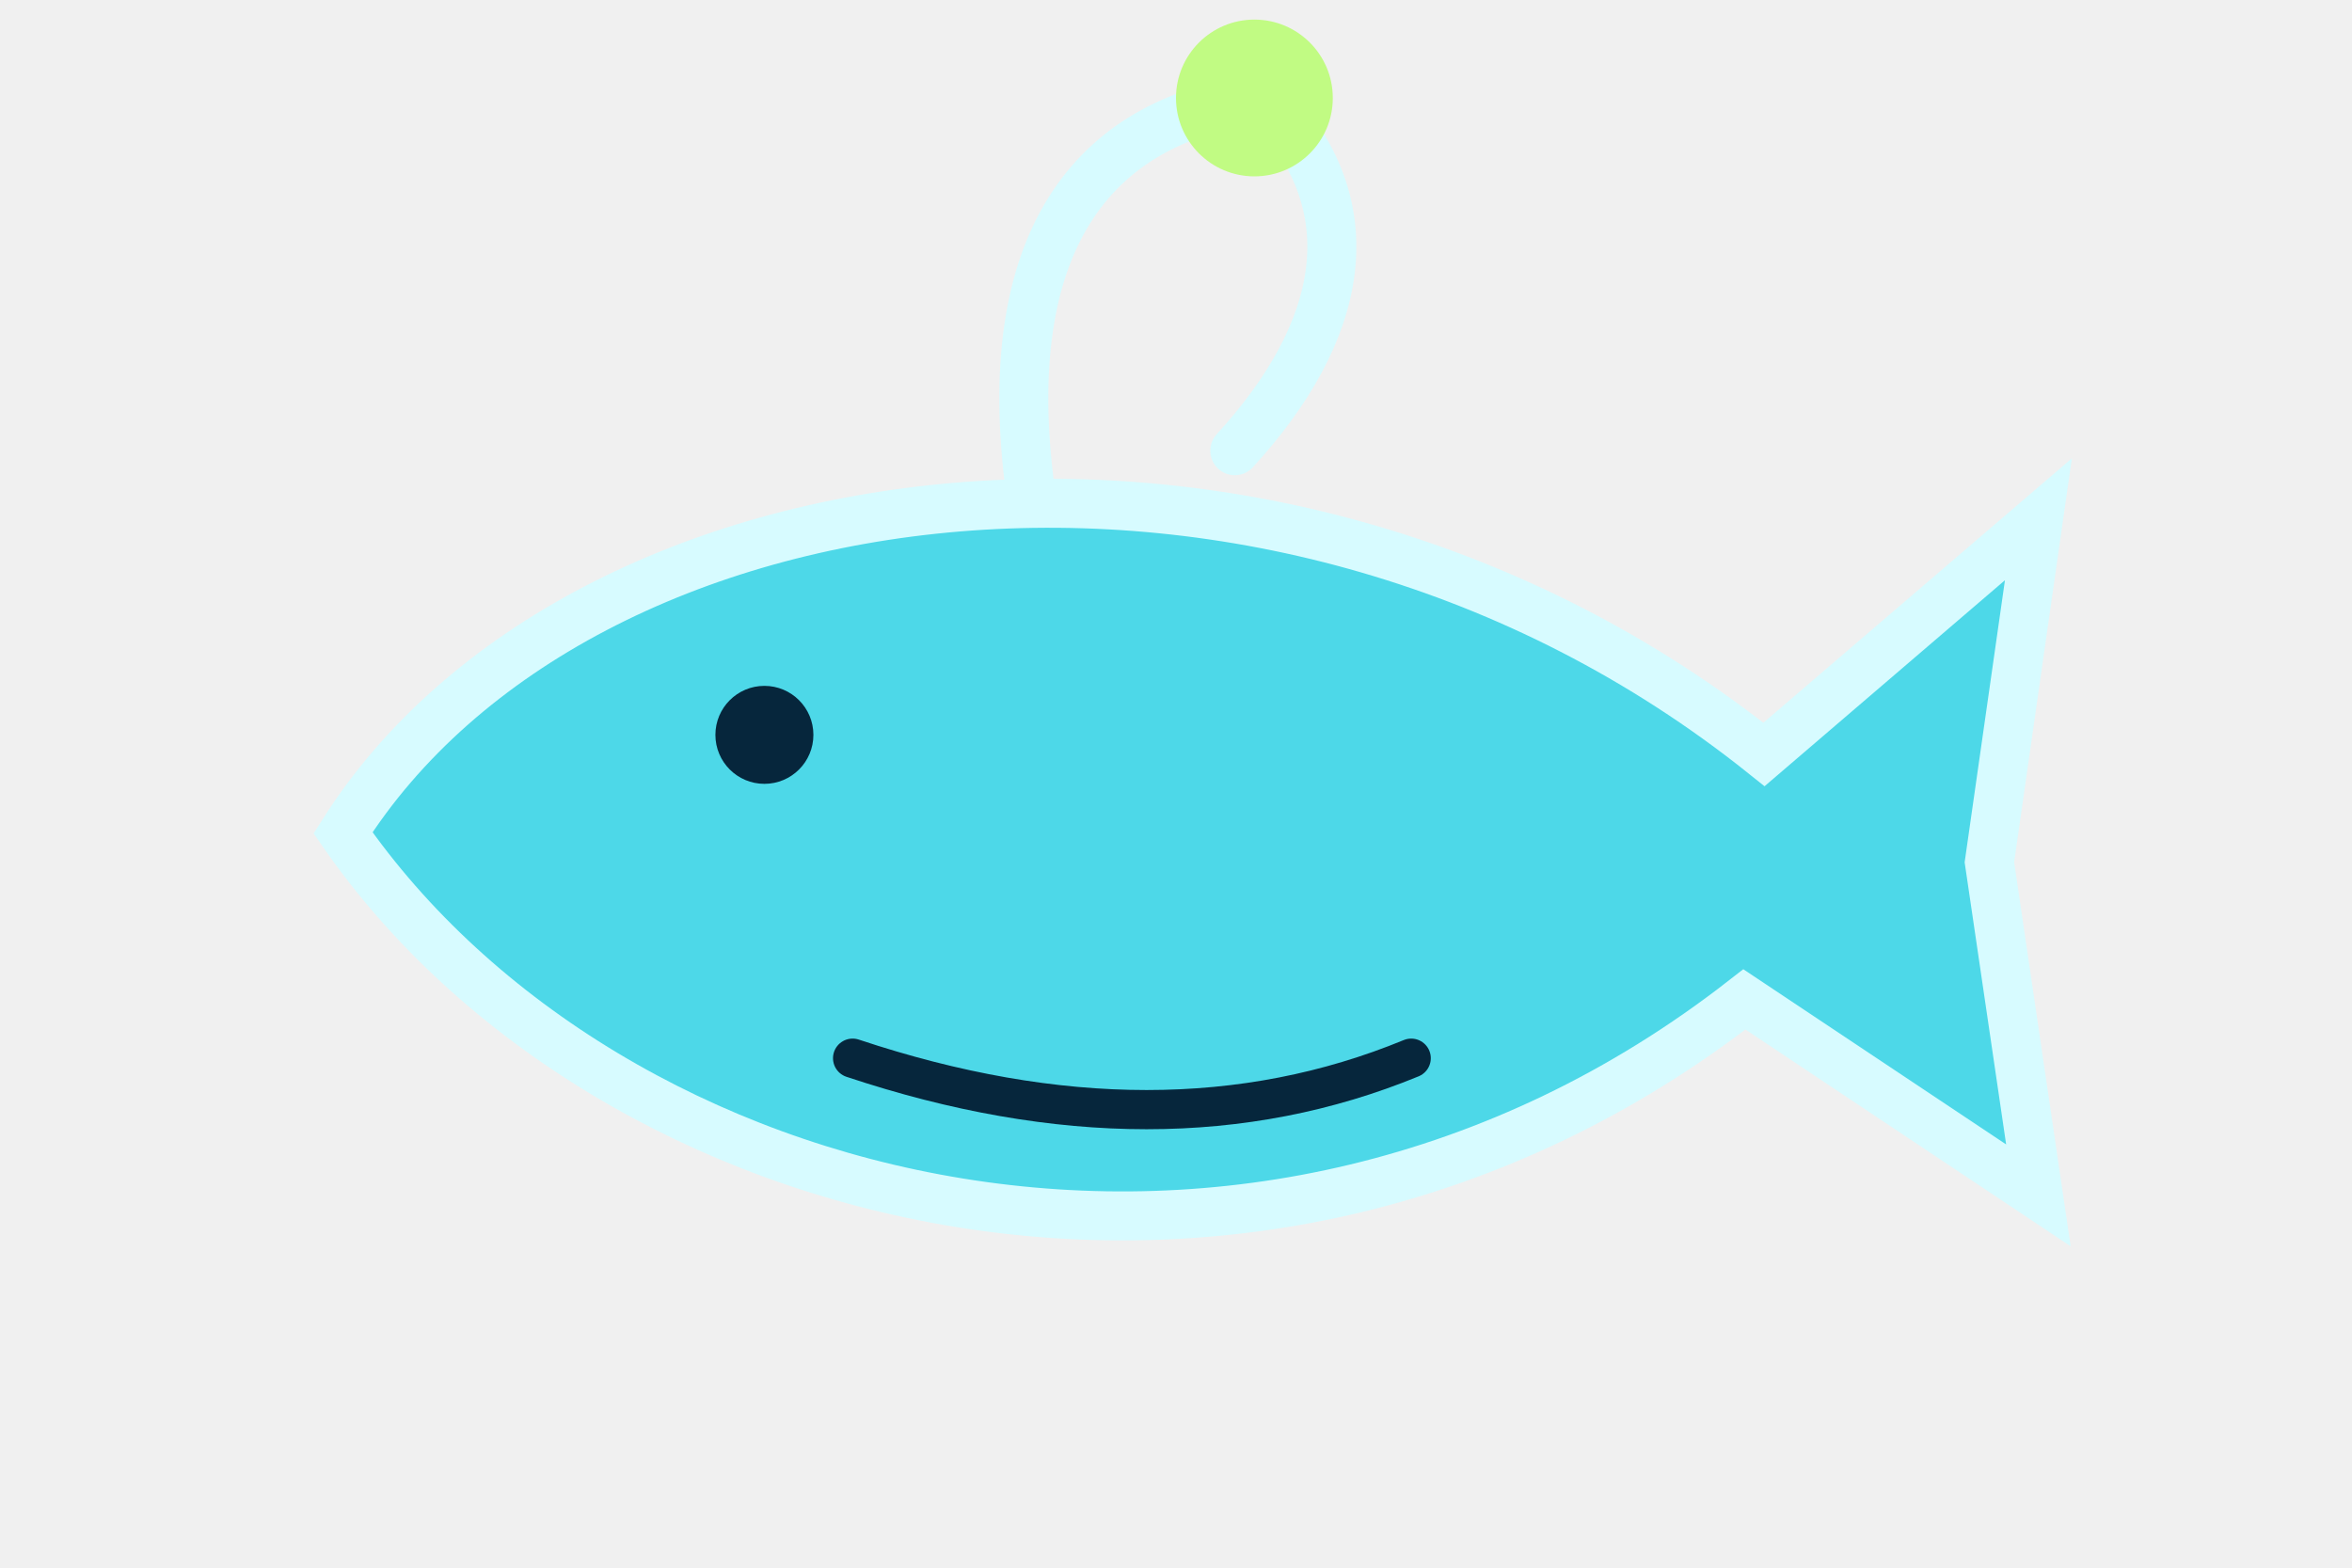
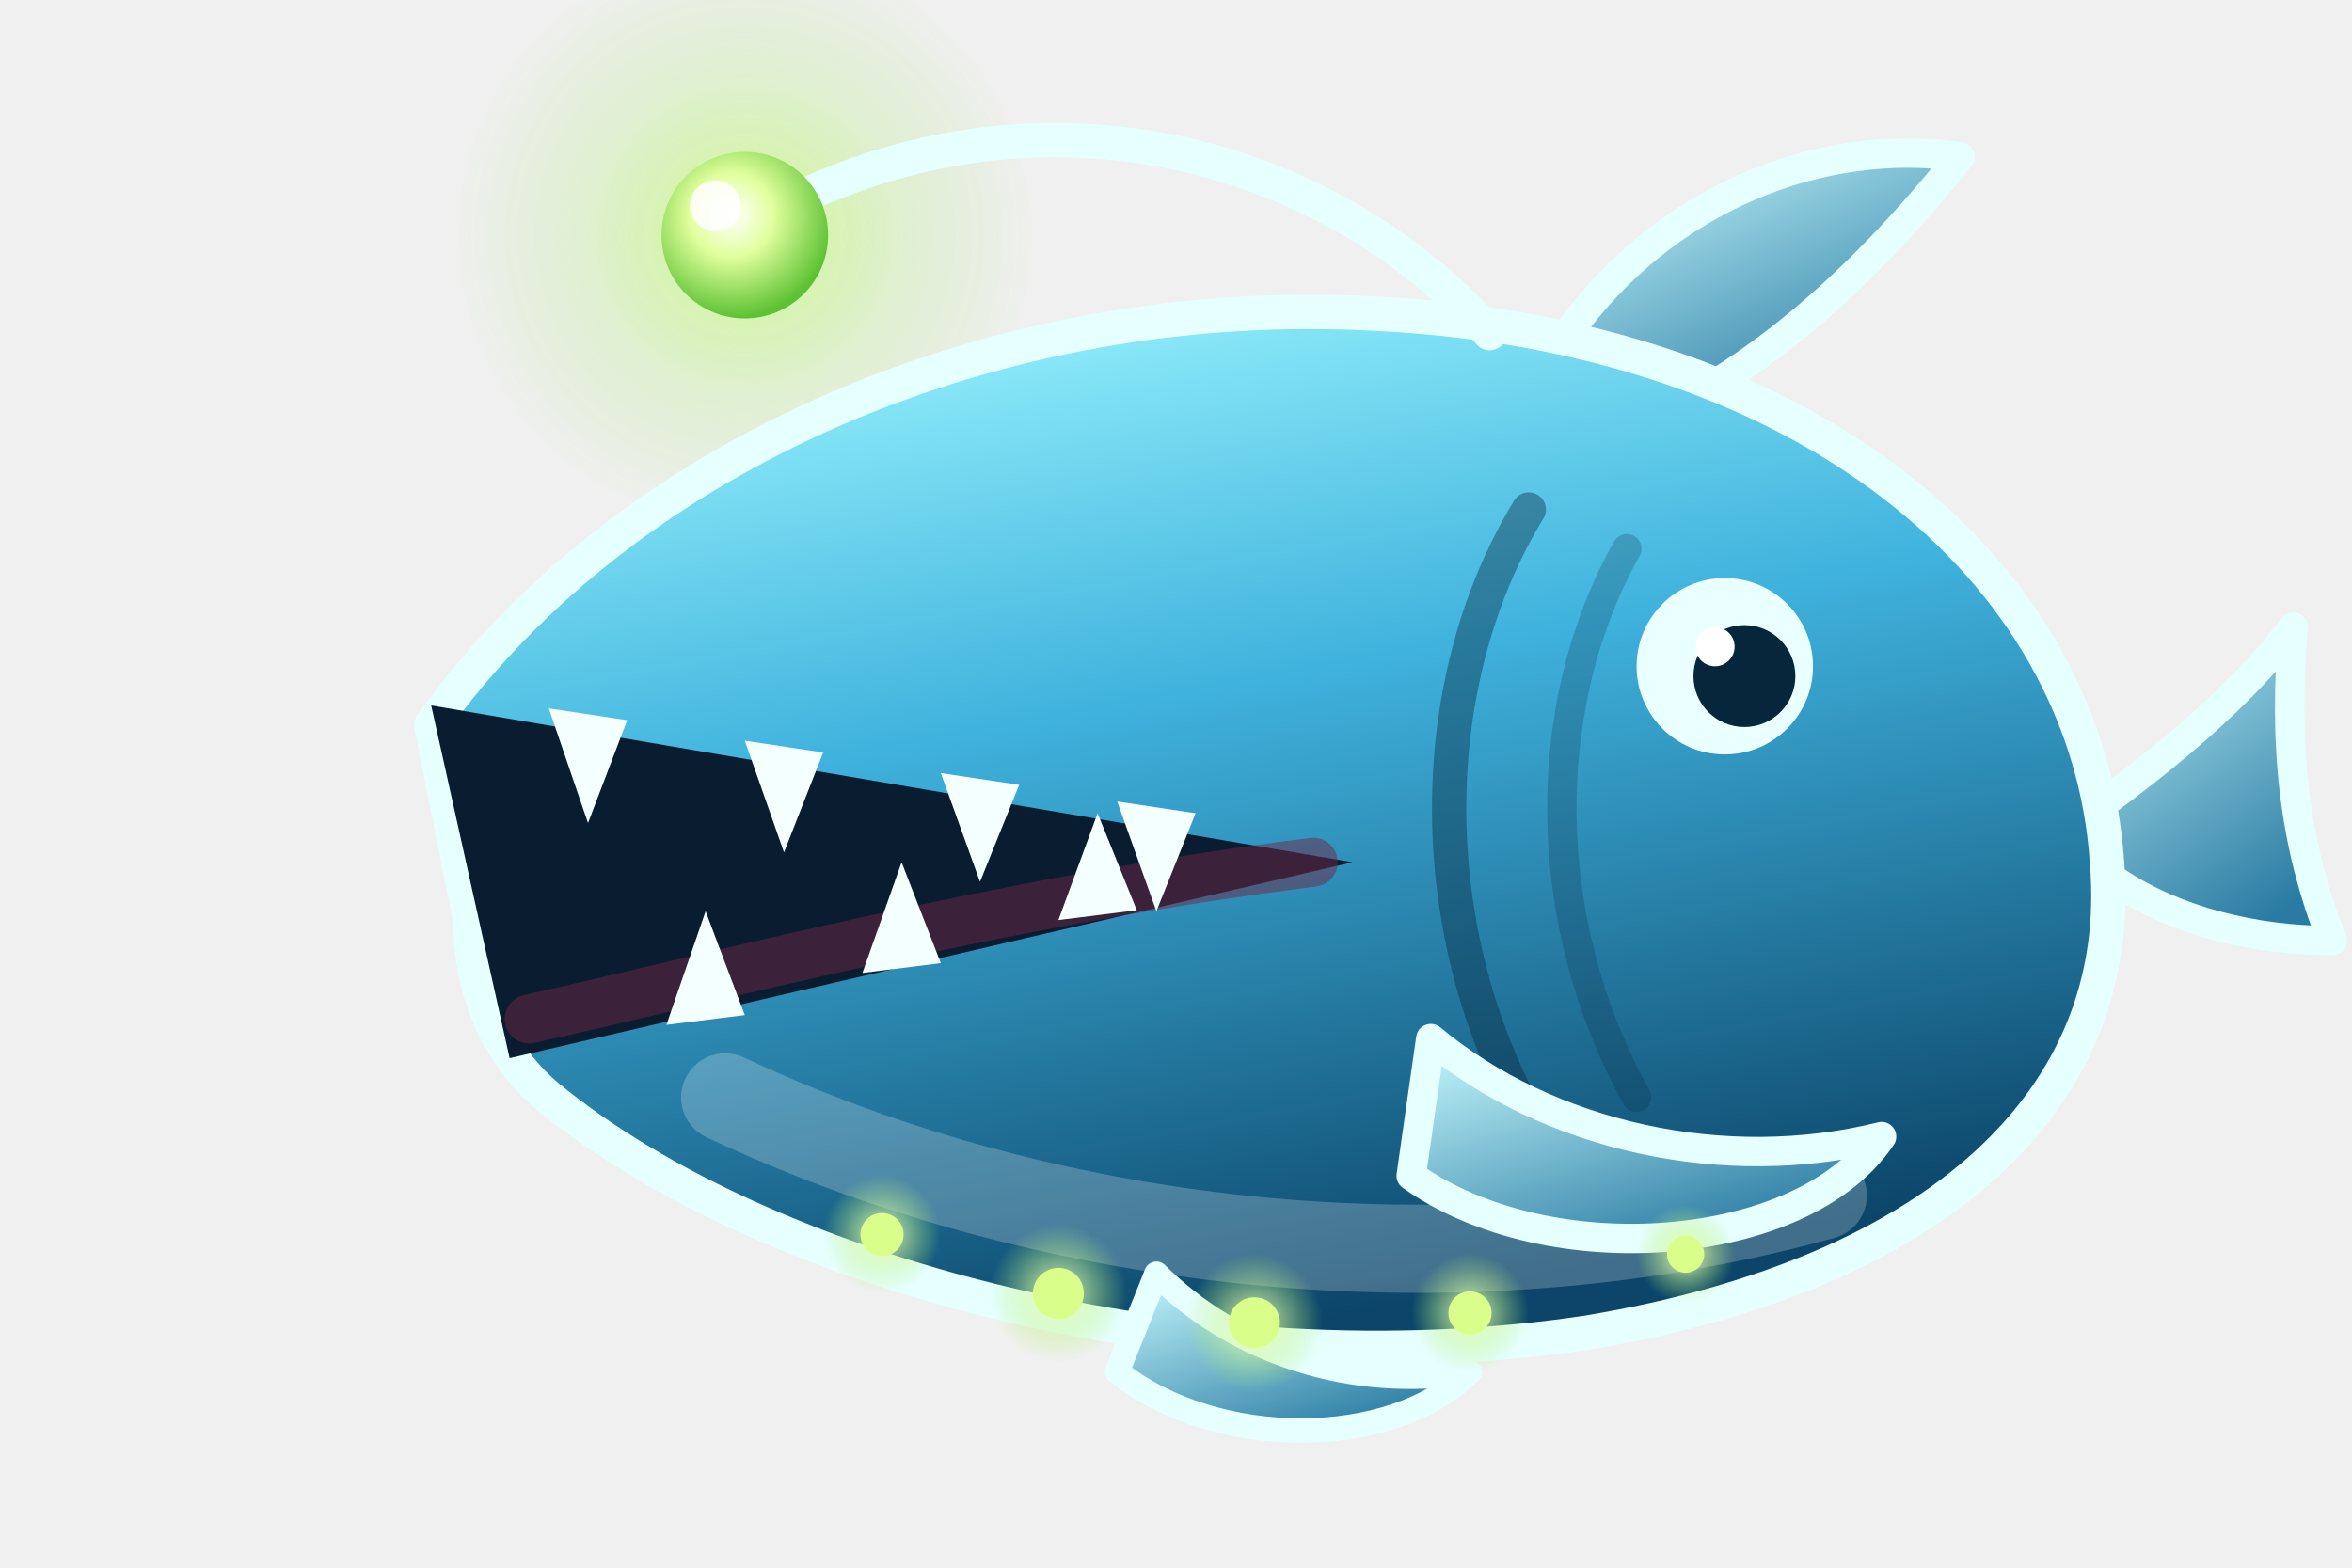
<svg xmlns="http://www.w3.org/2000/svg" viewBox="0 0 240 160" role="img">
-   <path d="M35 85c24-38 95-48 145-8l28-24-5 35 5 34-30-20C128 141 62 124 35 85Z" fill="#4dd8e8" stroke="#d7fbff" stroke-width="5" />
-   <path d="M105 49c-3-25 7-37 24-39 11 11 8 24-3 36" fill="none" stroke="#d7fbff" stroke-width="5" stroke-linecap="round" />
-   <circle cx="128" cy="10" r="8" fill="#c1fb83" />
-   <circle cx="78" cy="75" r="5" fill="#06263c" />
-   <path d="M87 108c21 7 40 7 57 0" fill="none" stroke="#06263c" stroke-width="4" stroke-linecap="round" />
+   <defs>
+     <linearGradient id="ja-body" x1="0.15" y1="0" x2="0.45" y2="1">
+       <stop offset="0" stop-color="#9df6ff" />
+       <stop offset="0.42" stop-color="#3fb2dd" />
+       <stop offset="1" stop-color="#0c4569" />
+     </linearGradient>
+     <linearGradient id="ja-fin" x1="0" y1="0" x2="0.7" y2="1">
+       <stop offset="0" stop-color="#c9fbff" />
+       <stop offset="1" stop-color="#2a7ba3" />
+     </linearGradient>
+     <radialGradient id="ja-esca" cx="0.42" cy="0.38" r="0.62">
+       <stop offset="0" stop-color="#ffffff" />
+       <stop offset="0.4" stop-color="#e2ff9e" />
+       <stop offset="1" stop-color="#5cc133" />
+     </radialGradient>
+     <radialGradient id="ja-halo" cx="0.5" cy="0.5" r="0.5">
+       <stop offset="0" stop-color="#d9ff8a" stop-opacity="0.8" />
+       <stop offset="0.55" stop-color="#a8ef66" stop-opacity="0.22" />
+       <stop offset="1" stop-color="#8ce04f" stop-opacity="0" />
+     </radialGradient>
+     <radialGradient id="ja-glow" cx="0.5" cy="0.5" r="0.5">
+       <stop offset="0" stop-color="#f2ffc4" stop-opacity="0.95" />
+       <stop offset="1" stop-color="#a8ef66" stop-opacity="0" />
+     </radialGradient>
+   </defs>
+   <circle cx="76" cy="24" r="30" fill="url(#ja-halo)" />
+   <path d="M206 88c12-8 22-16 28-24-1 12 0 22 4 32-8 0-16-2-22-6Z" fill="url(#ja-fin)" stroke="#e6ffff" stroke-width="3" stroke-linejoin="round" />
+   <path d="M160 34c10-14 26-20 40-18-8 10-18 20-30 26Z" fill="url(#ja-fin)" stroke="#e6ffff" stroke-width="3" stroke-linejoin="round" />
+   <path d="M44 74c20-28 58-44 96-42 44 2 73 26 75 56 2 24-17 42-53 48-40 6-84-6-106-24-6-5-8-12-8-18Z" fill="url(#ja-body)" stroke="#e6ffff" stroke-width="3.5" stroke-linejoin="round" />
+   <path d="M74 112c34 16 76 20 112 10" fill="none" stroke="#ffffff" stroke-opacity="0.22" stroke-width="9" stroke-linecap="round" />
+   <path d="M138 88 44 72 52 108Z" fill="#0a1c2f" />
+   <path d="M54 104c18-4 48-12 80-16" fill="none" stroke="#6d2846" stroke-opacity="0.5" stroke-width="5" stroke-linecap="round" />
+   <path d="M56 72.3 64 73.5 60 84Z M76 75.6 84 76.8 80 87Z M96 78.9 104 80.1 100 90Z M114 81.8 122 83 118 93Z" fill="#f4ffff" />
+   <path d="M68 104.6 76 103.6 72 93Z M88 99.3 96 98.3 92 88Z M108 93.9 116 92.9 112 83Z" fill="#f4ffff" />
+   <path d="M156 52c-11 18-11 44 1 64" fill="none" stroke="#06263c" stroke-opacity="0.4" stroke-width="3.5" stroke-linecap="round" />
+   <path d="M166 56c-9 16-9 38 1 56" fill="none" stroke="#06263c" stroke-opacity="0.22" stroke-width="3" stroke-linecap="round" />
+   <circle cx="176" cy="68" r="9" fill="#eaffff" />
+   <circle cx="178" cy="69" r="5.2" fill="#06263c" />
+   <circle cx="175" cy="66" r="2" fill="#ffffff" />
+   <path d="M146 106c12 10 30 14 46 10-8 12-34 14-48 4Z" fill="url(#ja-fin)" stroke="#e6ffff" stroke-width="3" stroke-linejoin="round" />
+   <path d="M118 130c8 8 20 12 32 10-8 8-26 8-36 0Z" fill="url(#ja-fin)" stroke="#e6ffff" stroke-width="2.5" stroke-linejoin="round" />
+   <circle cx="90" cy="126" r="6" fill="url(#ja-glow)" />
+   <circle cx="108" cy="132" r="7" fill="url(#ja-glow)" />
+   <circle cx="128" cy="135" r="7" fill="url(#ja-glow)" />
+   <circle cx="150" cy="134" r="6" fill="url(#ja-glow)" />
+   <circle cx="172" cy="128" r="5" fill="url(#ja-glow)" />
+   <circle cx="90" cy="126" r="2.2" fill="#d9ff8a" />
+   <circle cx="108" cy="132" r="2.6" fill="#d9ff8a" />
+   <circle cx="128" cy="135" r="2.6" fill="#d9ff8a" />
+   <circle cx="150" cy="134" r="2.2" fill="#d9ff8a" />
+   <circle cx="172" cy="128" r="1.9" fill="#d9ff8a" />
+   <path d="M152 34C136 16 108 8 82 20" fill="none" stroke="#e6ffff" stroke-width="3.5" stroke-linecap="round" />
+   <circle cx="76" cy="24" r="8.5" fill="url(#ja-esca)" />
+   <circle cx="73" cy="21" r="2.6" fill="#ffffff" fill-opacity="0.85" />
</svg>
